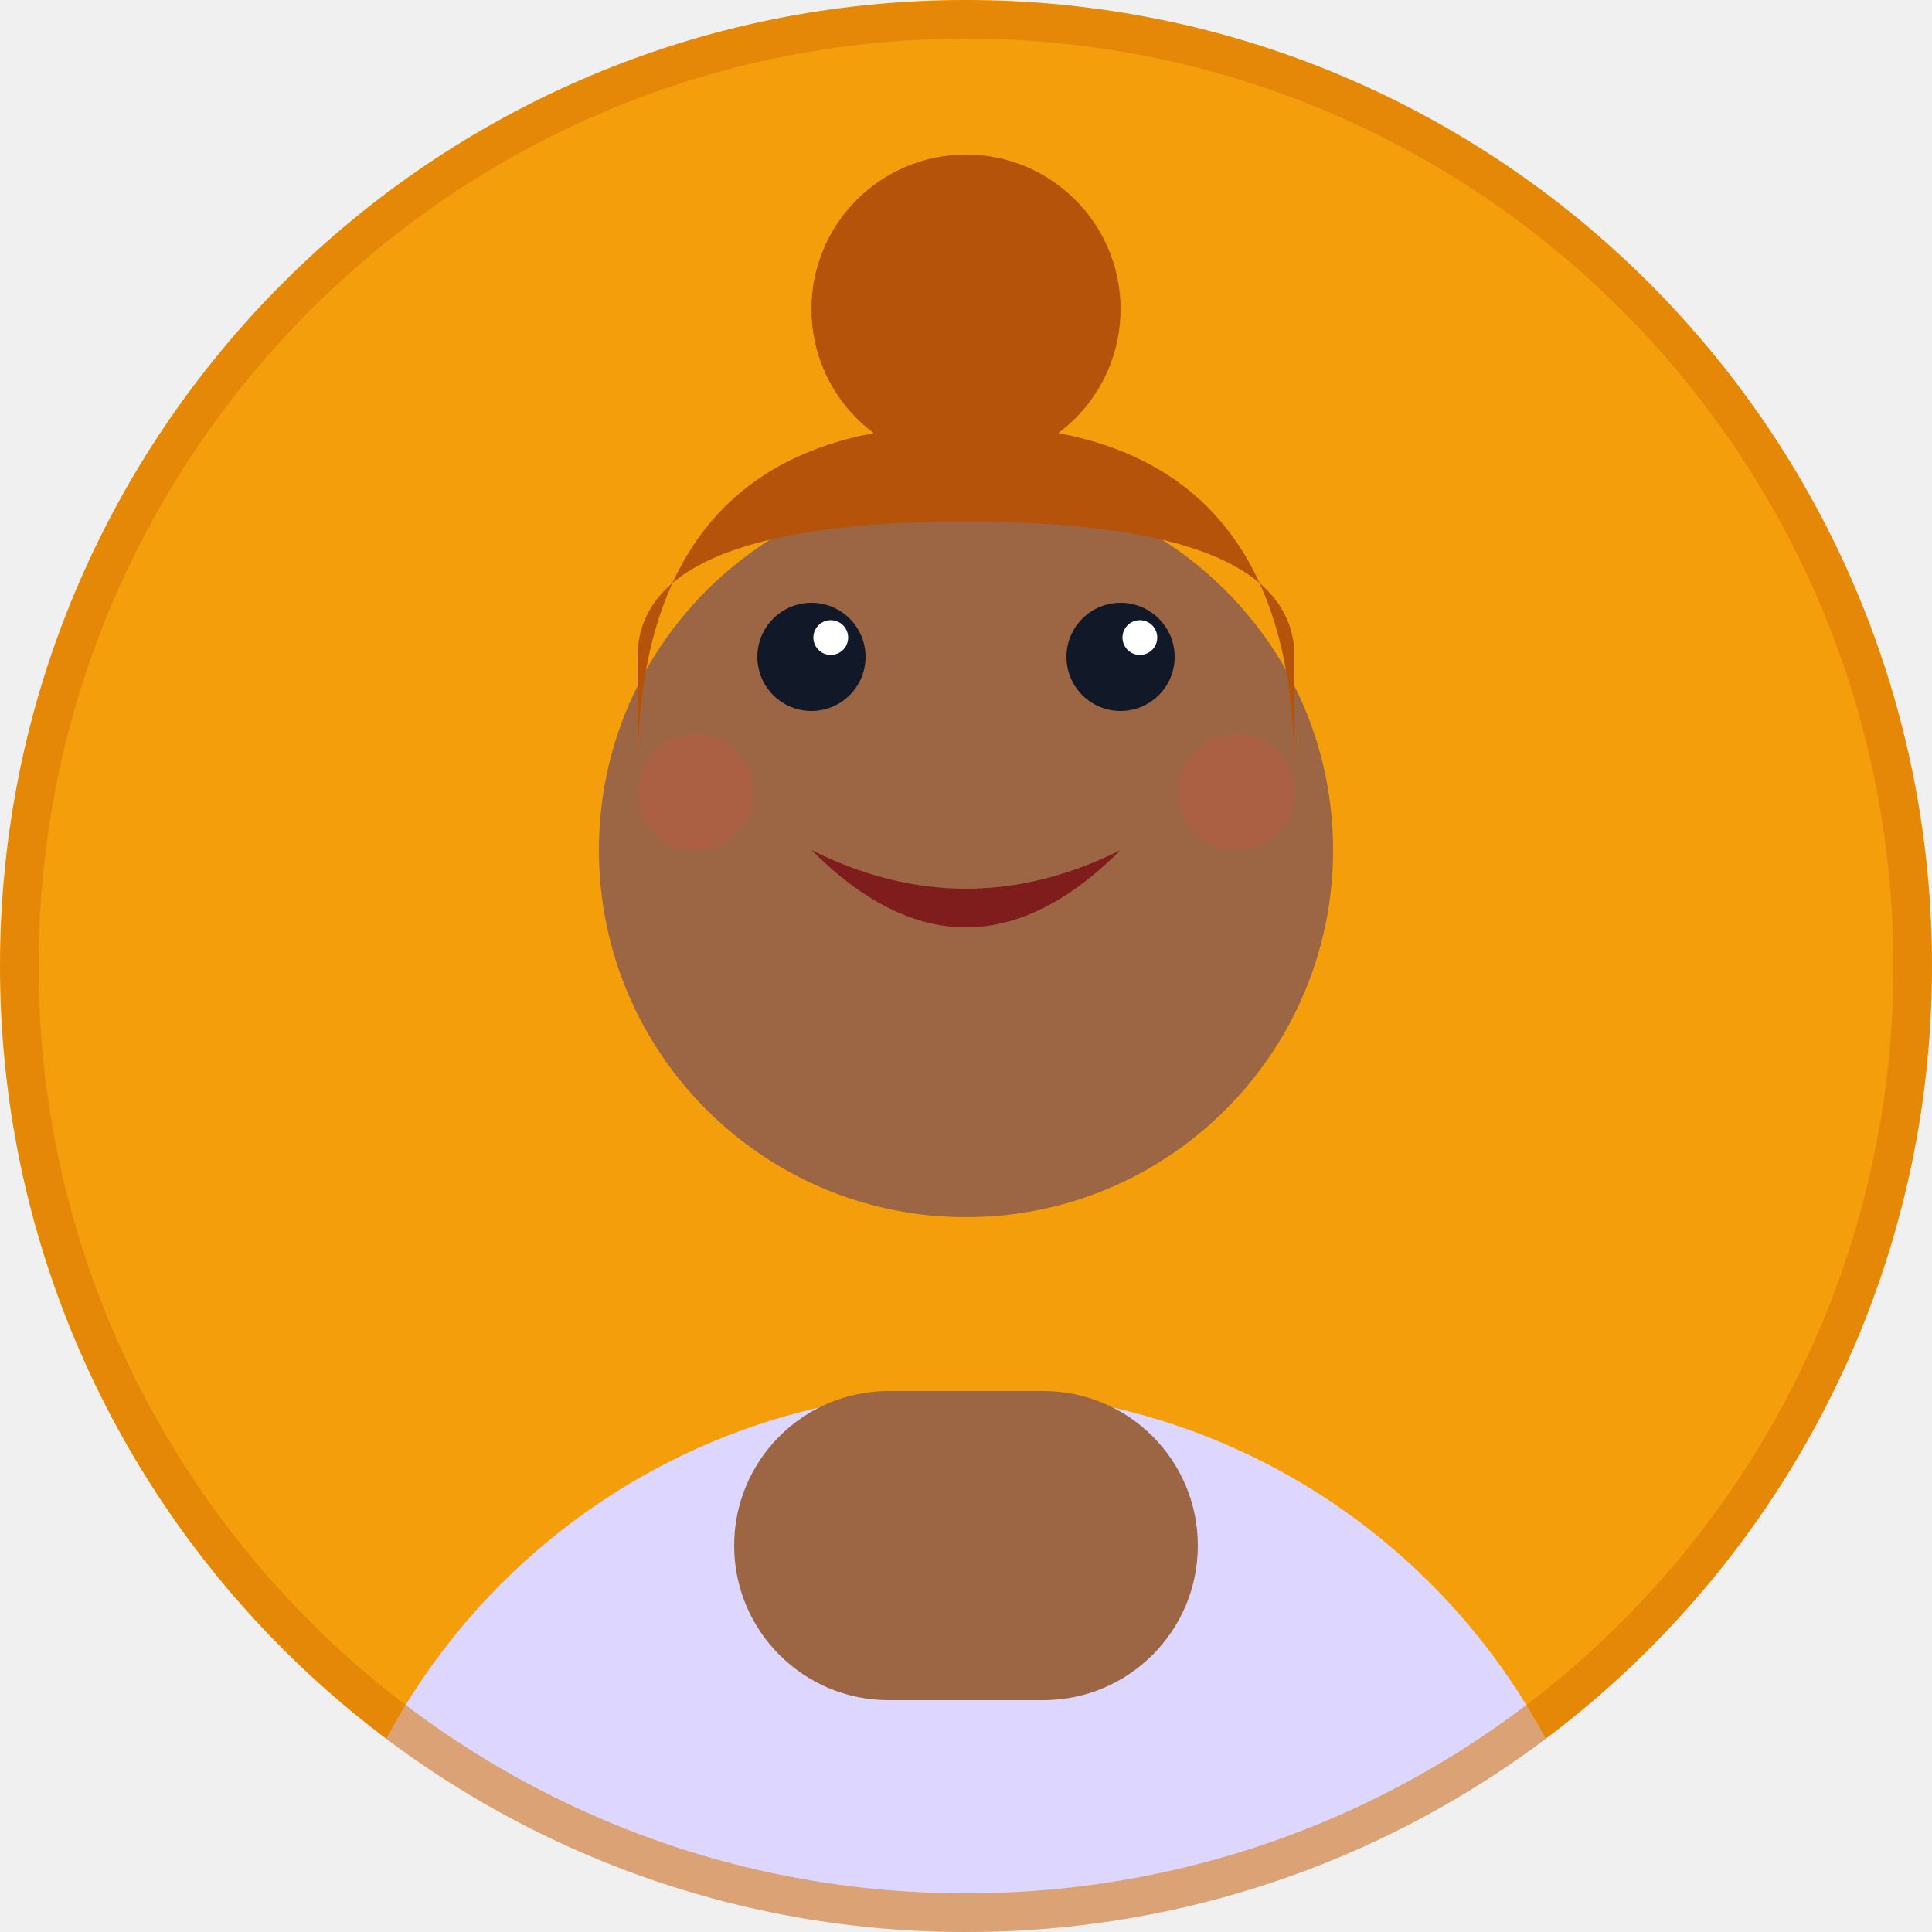
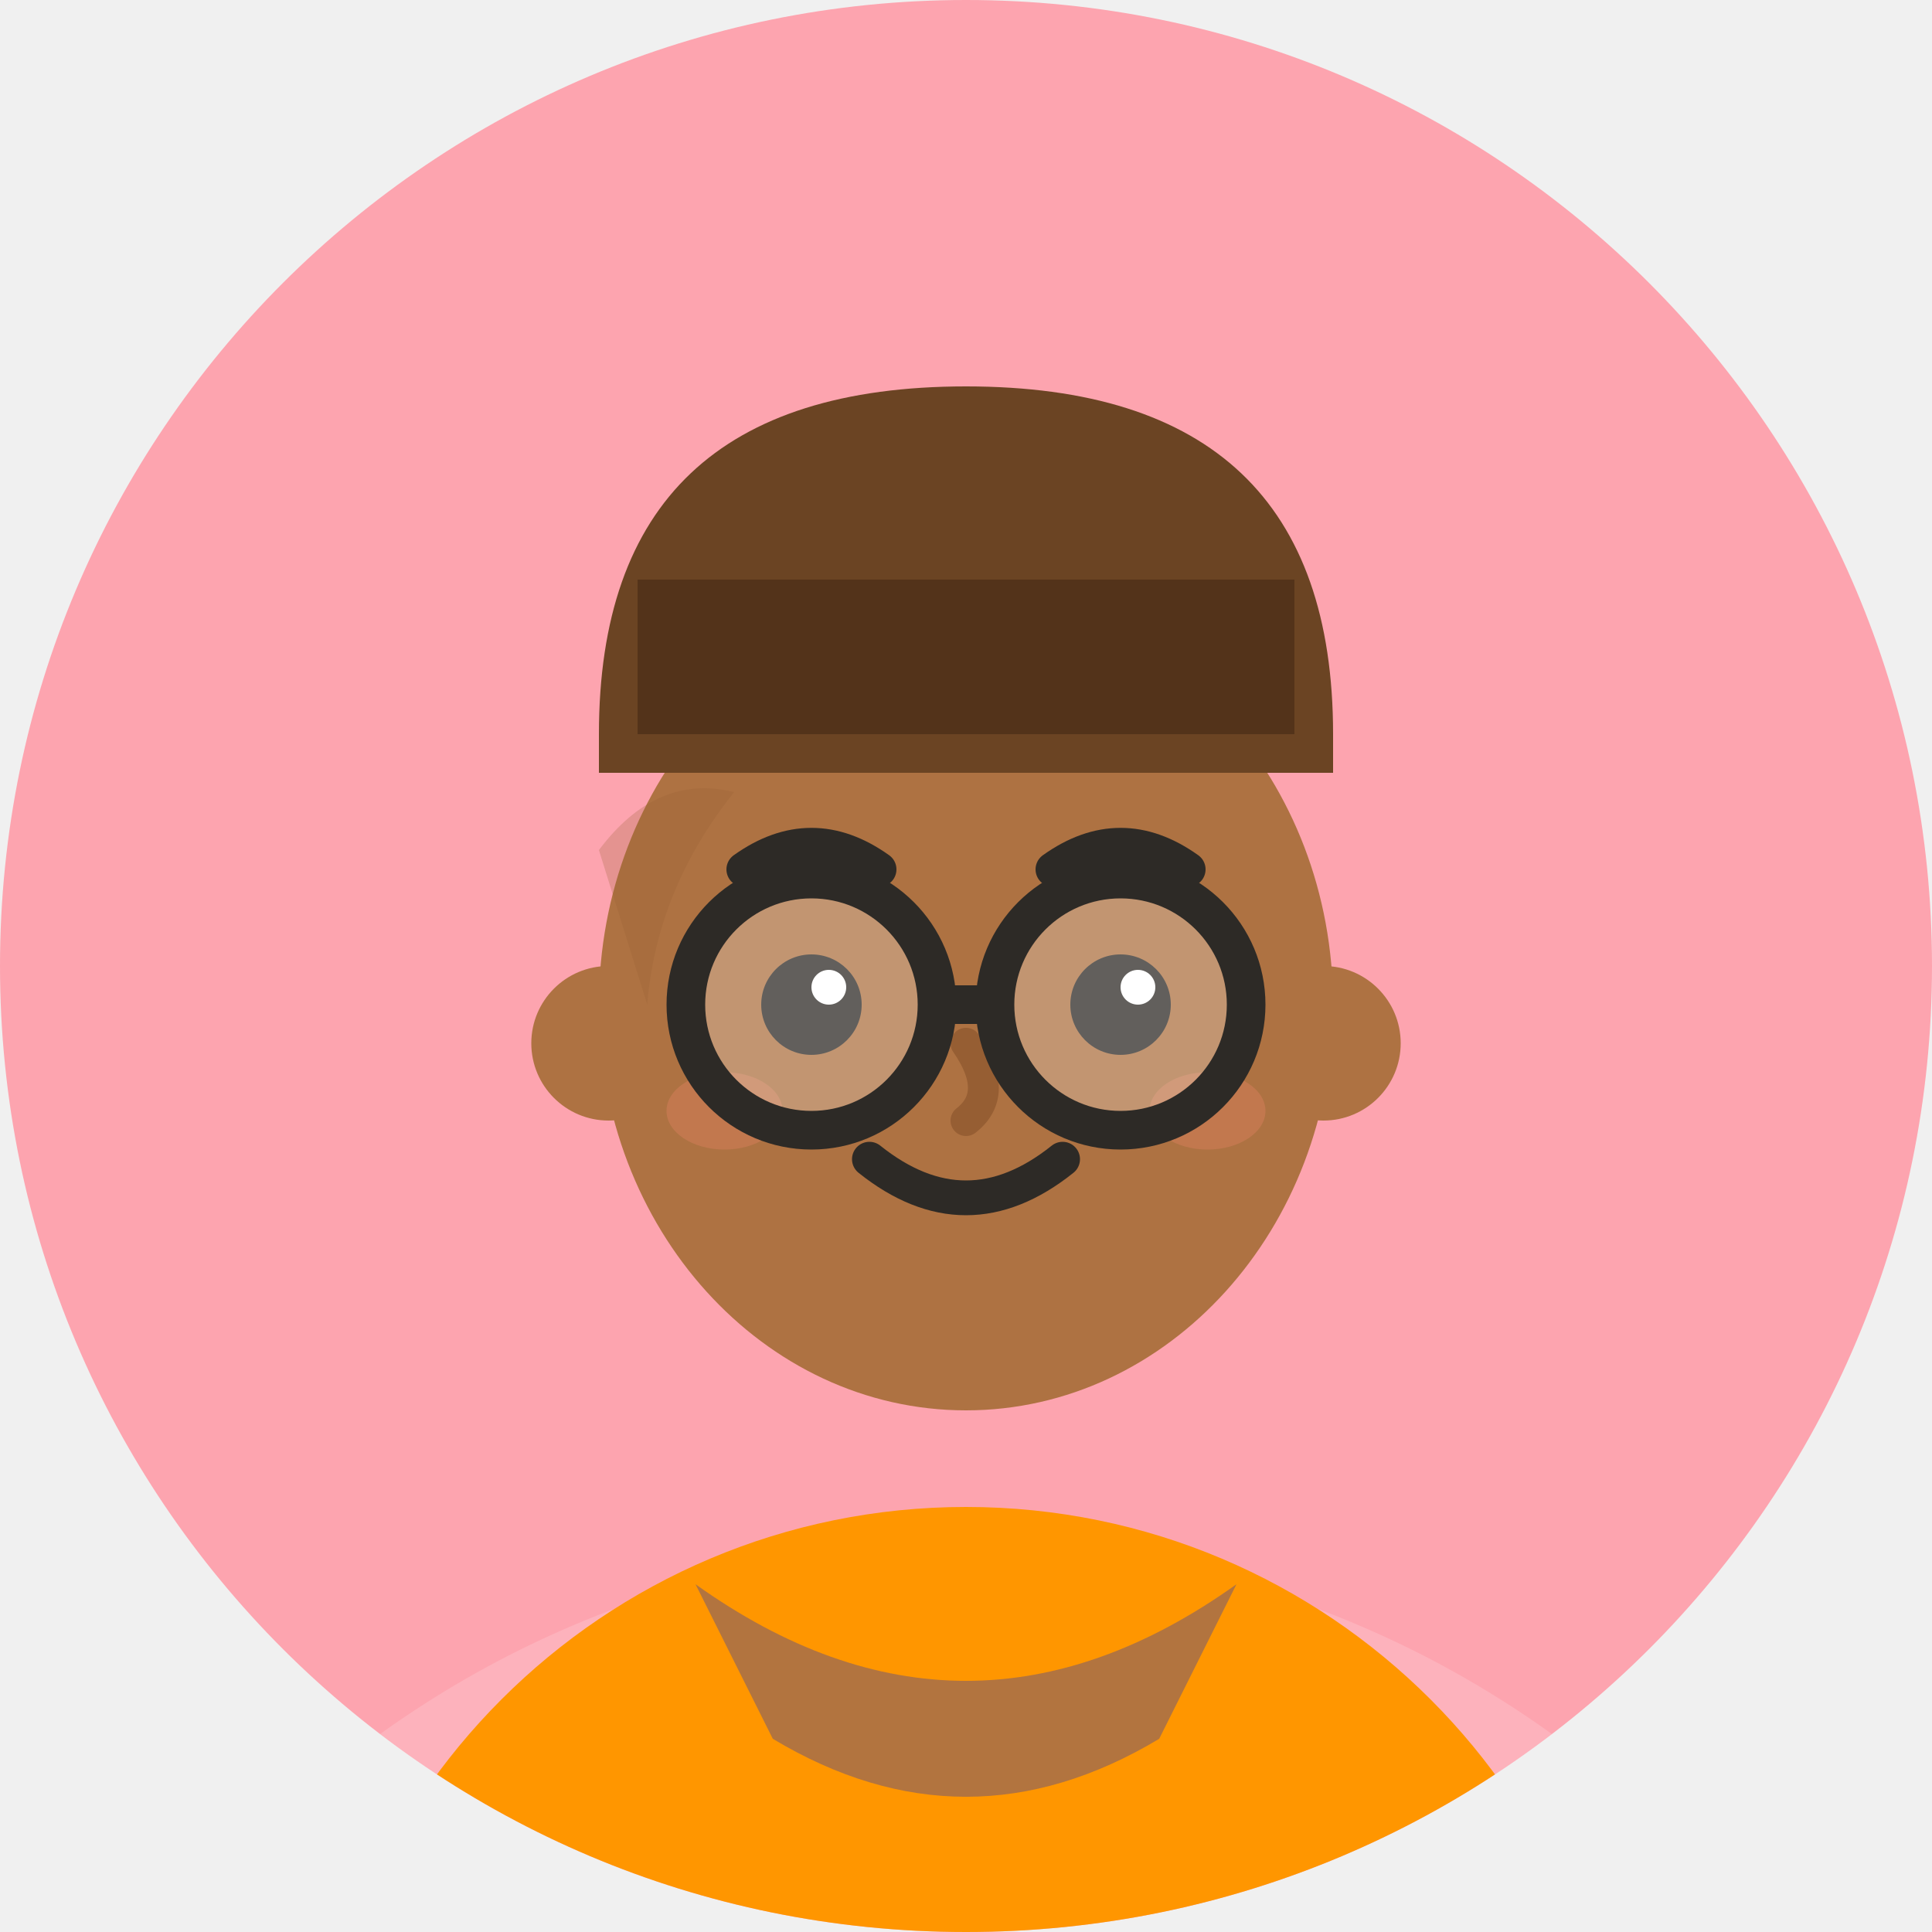
<svg xmlns="http://www.w3.org/2000/svg" viewBox="0 0 100 100" role="img" aria-label="Renance avatar 4">
  <defs>
-     <clipPath id="c4">
+     <clipPath id="c">
      <circle cx="50" cy="50" r="50" />
    </clipPath>
  </defs>
-   <g clip-path="url(#c4)">
-     <circle cx="50" cy="50" r="50" fill="#F59E0B" />
-     <circle cx="50" cy="106" r="34" fill="#DDD6FE" />
-     <rect x="38" y="72" width="24" height="16" rx="8" fill="#9C6644" />
-     <circle cx="50" cy="44" r="19" fill="#9C6644" />
-     <circle cx="50" cy="16" r="8" fill="#B45309" />
-     <path d="M33 40 Q33 22 50 22 Q67 22 67 40 L67 34 Q67 27 50 27 Q33 27 33 34 Z" fill="#B45309" />
-     <circle cx="42" cy="34" r="2.8" fill="#111827" />
-     <circle cx="58" cy="34" r="2.8" fill="#111827" />
-     <circle cx="43" cy="33" r="0.9" fill="#fff" />
-     <circle cx="59" cy="33" r="0.9" fill="#fff" />
-     <circle cx="36" cy="41" r="3" fill="#EF4444" opacity="0.18" />
-     <circle cx="64" cy="41" r="3" fill="#EF4444" opacity="0.18" />
-     <path d="M42 44 Q50 52 58 44 Q50 48 42 44 Z" fill="#7F1D1D" />
-     <circle cx="50" cy="50" r="49" fill="none" stroke="#D97706" stroke-width="2" opacity="0.55" />
+   <g clip-path="url(#c)">
+     <rect width="100" height="100" fill="#FDA4AF" />
+     <circle cx="50" cy="132" r="52" fill="white" opacity="0.16" />
+     <circle cx="50" cy="112" r="34" fill="#FF9600" />
+     <path d="M36 82 q14 10 28 0 l-4 8 q-10 6 -20 0 Z" fill="#AE7242" opacity="0.95" />
+     <circle cx="31.5" cy="54" r="4" fill="#AE7242" />
+     <circle cx="68.5" cy="54" r="4" fill="#AE7242" />
+     <ellipse cx="50" cy="52" rx="19" ry="21" fill="#AE7242" />
+     <path d="M31 44 Q34 40 38 41 Q34 46 33.5 52 Z" fill="#965E33" opacity="0.25" />
+     <ellipse cx="37.5" cy="57.5" rx="3" ry="2" fill="#F1876D" opacity="0.30" />
+     <ellipse cx="62.5" cy="57.5" rx="3" ry="2" fill="#F1876D" opacity="0.30" />
+     <circle cx="42" cy="52" r="2.6" fill="#2D2A26" />
+     <circle cx="58" cy="52" r="2.6" fill="#2D2A26" />
+     <circle cx="42.9" cy="51.1" r="0.9" fill="white" />
+     <circle cx="58.9" cy="51.1" r="0.9" fill="white" />
+     <path d="M38.5 45 q3.5 -2.5 7 0" stroke="#2D2A26" stroke-width="1.8" fill="none" stroke-linecap="round" />
+     <path d="M54.5 45 q3.5 -2.5 7 0" stroke="#2D2A26" stroke-width="1.8" fill="none" stroke-linecap="round" />
+     <path d="M50 54 q1.8 2.6 0 4" stroke="#965E33" stroke-width="1.6" fill="none" stroke-linecap="round" />
+     <path d="M45 60 q5 4 10 0" stroke="#2D2A26" stroke-width="1.8" fill="none" stroke-linecap="round" />
+     <path d="M31 38 Q31 20 50 20 Q69 20 69 38 L69 40 L31 40 Z" fill="#6B4423" />
+     <rect x="33" y="30" width="34" height="8" fill="#53331A" />
+     <circle cx="42" cy="52" r="6.5" fill="white" opacity="0.25" />
+     <circle cx="42" cy="52" r="6.5" fill="none" stroke="#2D2A26" stroke-width="2" />
+     <circle cx="58" cy="52" r="6.5" fill="white" opacity="0.25" />
+     <circle cx="58" cy="52" r="6.5" fill="none" stroke="#2D2A26" stroke-width="2" />
+     <path d="M48.5 52 h3" stroke="#2D2A26" stroke-width="2" />
  </g>
</svg>
